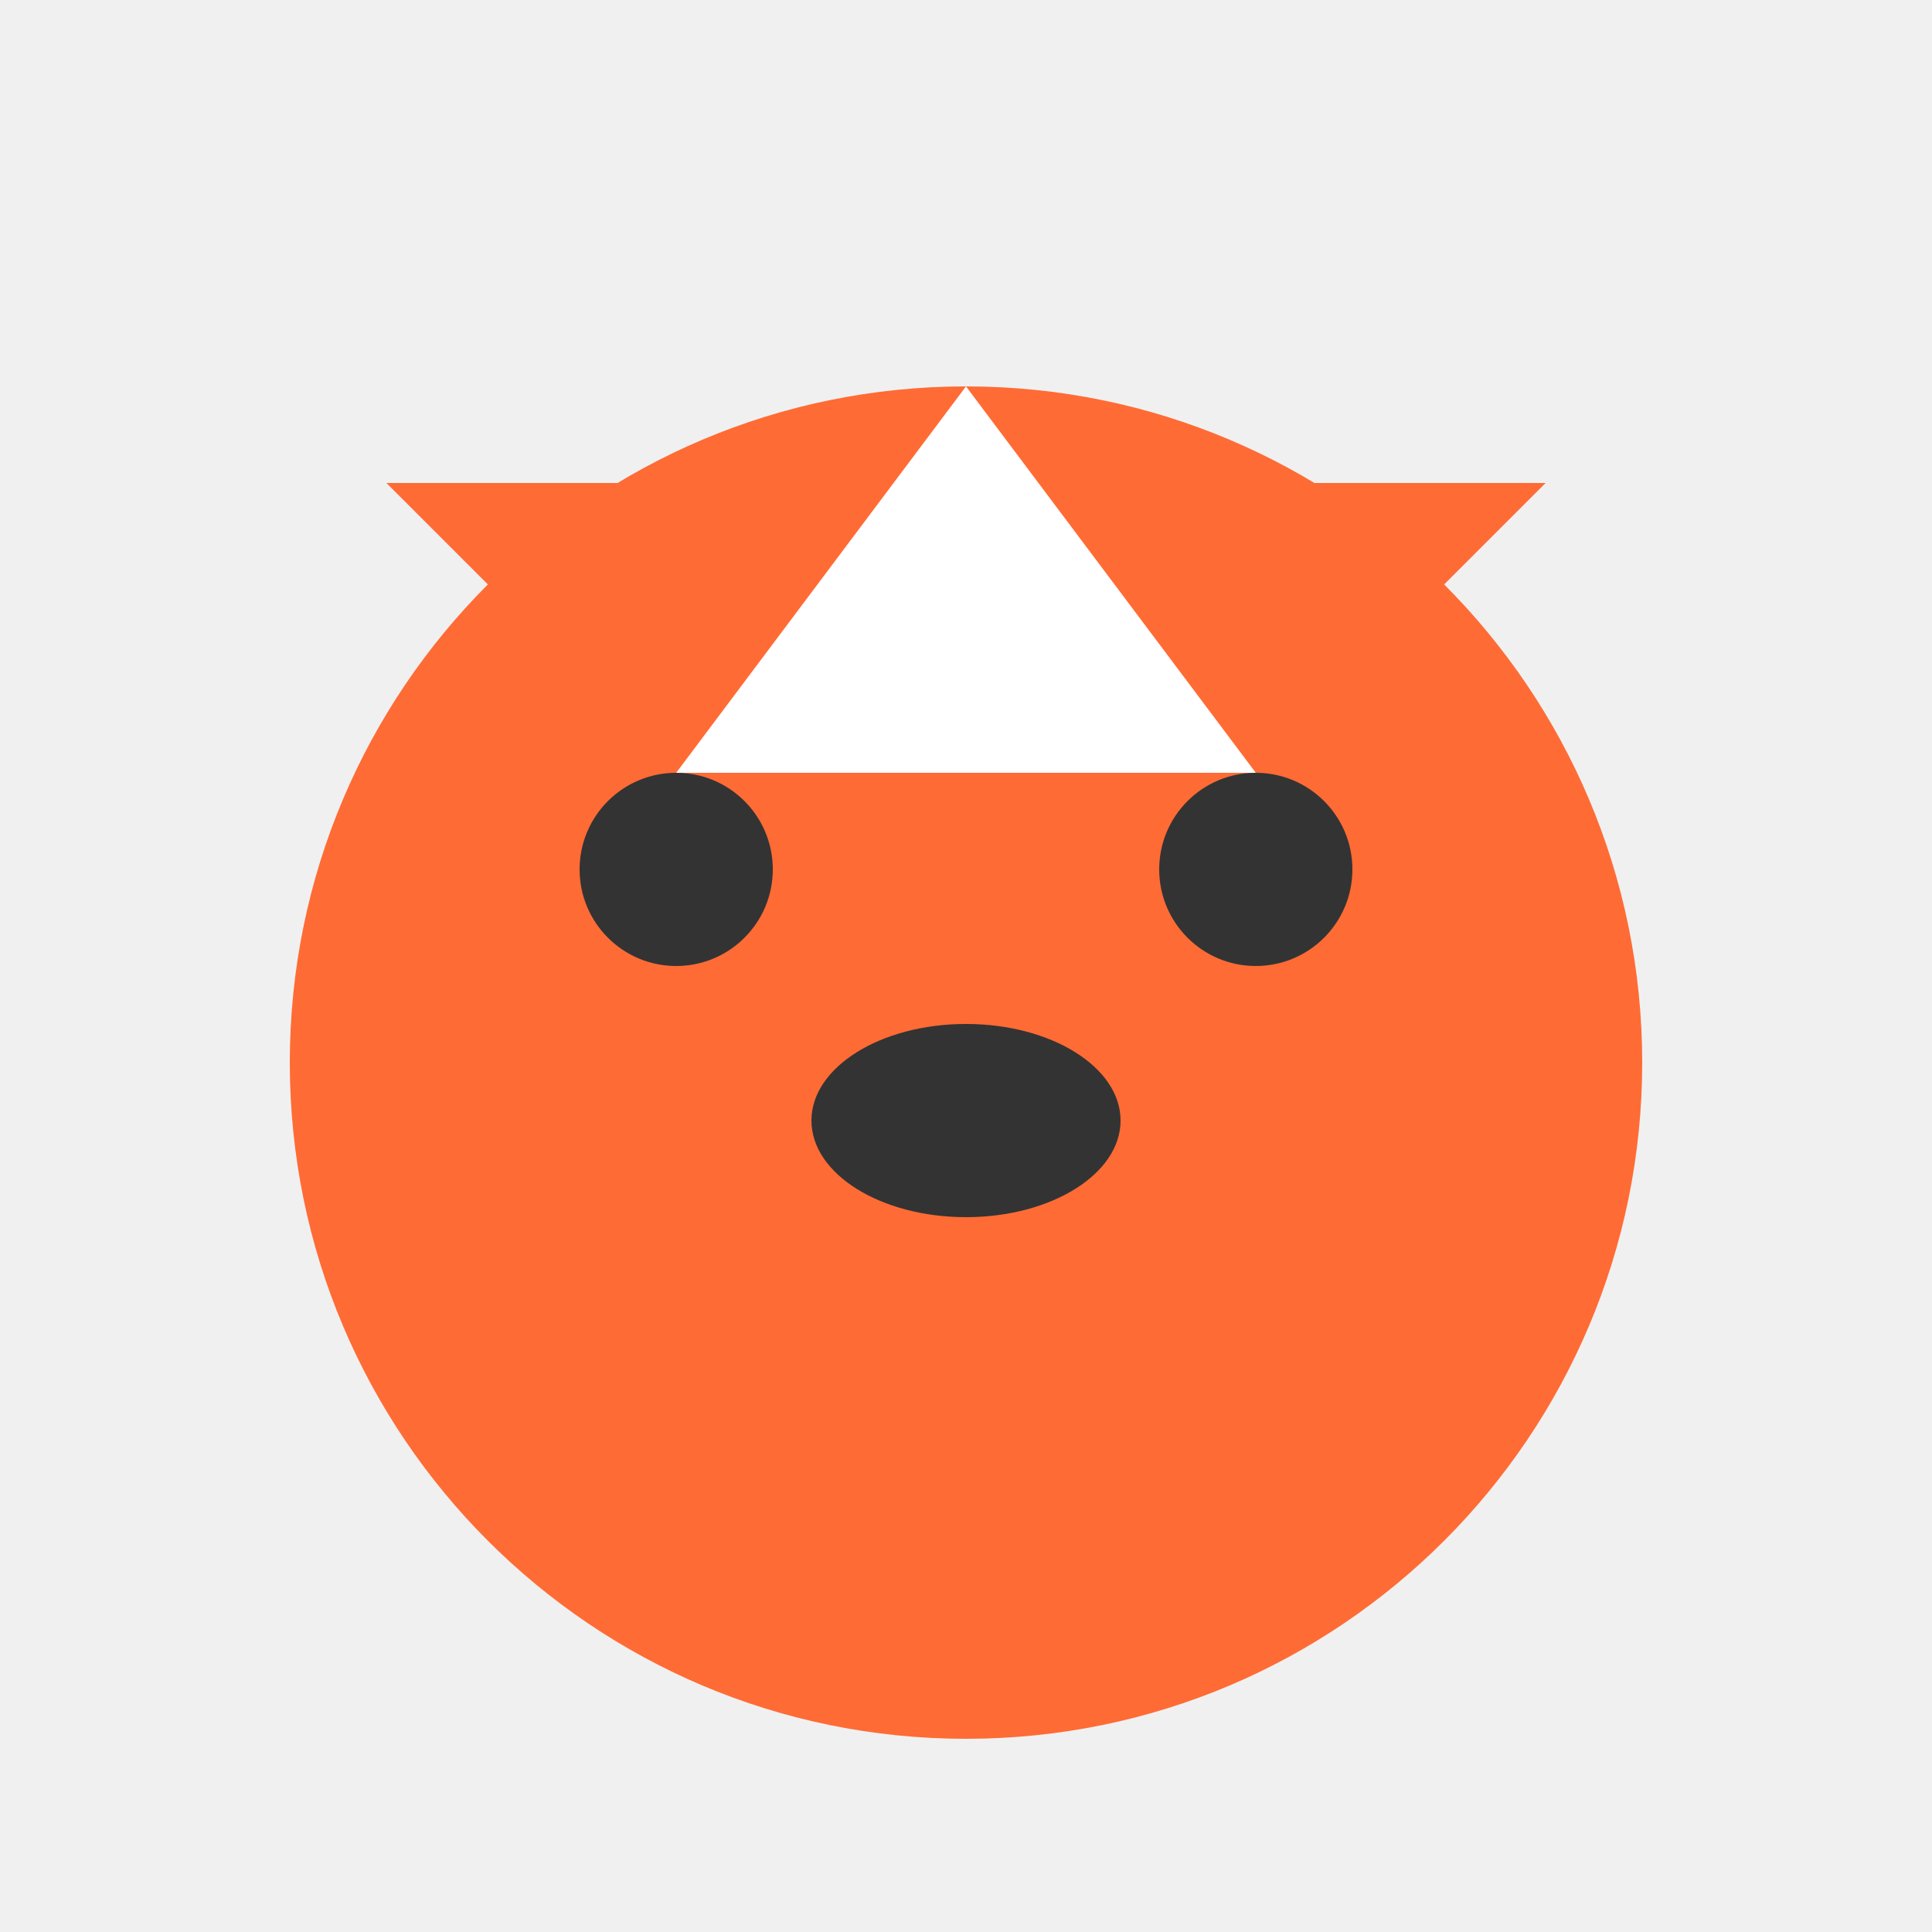
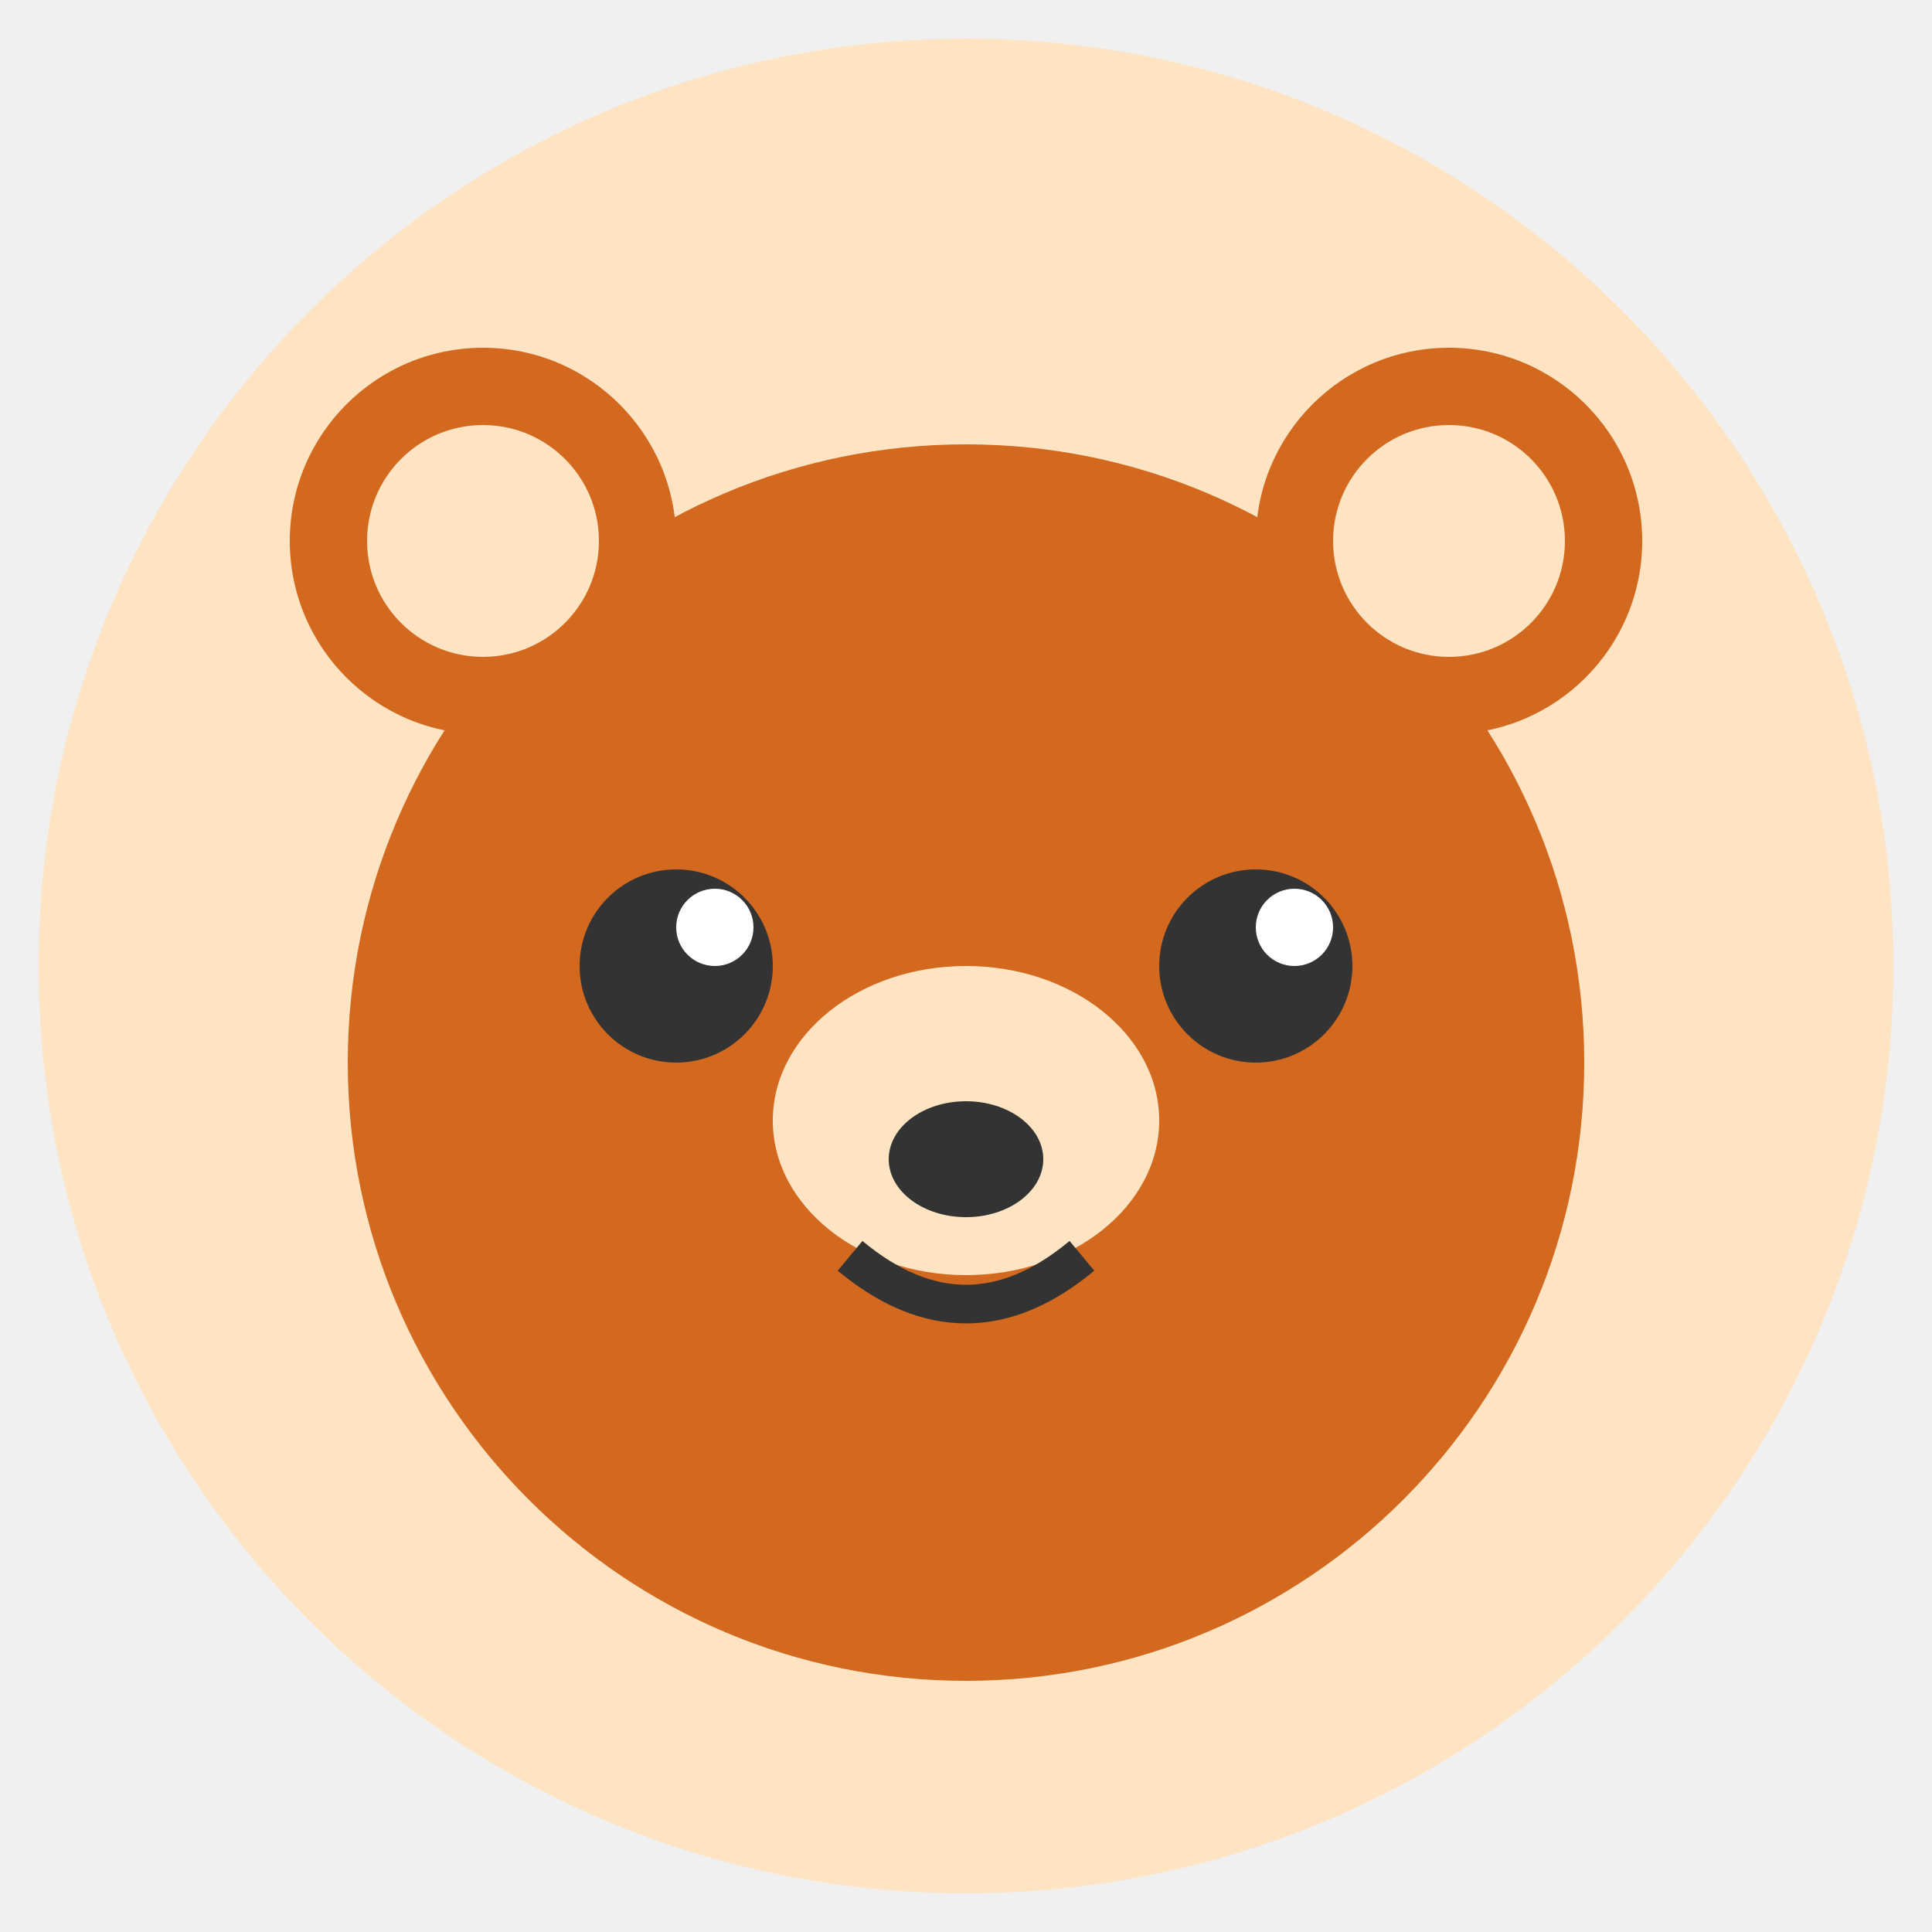
<svg xmlns="http://www.w3.org/2000/svg" width="100" height="100" viewBox="0 0 100 100">
-   <circle cx="50" cy="55" r="35" fill="#FF6B35" />
-   <path d="M20 25 L35 40 L50 20 L65 40 L80 25" fill="#FF6B35" />
-   <polygon points="50,20 35,40 65,40" fill="#FFF" />
-   <circle cx="35" cy="45" r="5" fill="#333" />
-   <circle cx="65" cy="45" r="5" fill="#333" />
-   <ellipse cx="50" cy="58" rx="8" ry="5" fill="#333" />
+   <circle cx="50" cy="50" r="48" fill="#FFE4C4" />
+   <circle cx="50" cy="55" r="32" fill="#D2691E" />
+   <circle cx="25" cy="28" r="10" fill="#D2691E" />
+   <circle cx="75" cy="28" r="10" fill="#D2691E" />
+   <circle cx="25" cy="28" r="6" fill="#FFE4C4" />
+   <circle cx="75" cy="28" r="6" fill="#FFE4C4" />
+   <circle cx="35" cy="50" r="5" fill="#333" />
+   <circle cx="65" cy="50" r="5" fill="#333" />
+   <circle cx="37" cy="48" r="2" fill="#FFF" />
+   <circle cx="67" cy="48" r="2" fill="#FFF" />
+   <ellipse cx="50" cy="58" rx="10" ry="8" fill="#FFE4C4" />
+   <ellipse cx="50" cy="60" rx="4" ry="3" fill="#333" />
+   <path d="M44 65 Q50 70 56 65" fill="none" stroke="#333" stroke-width="2" />
</svg>
